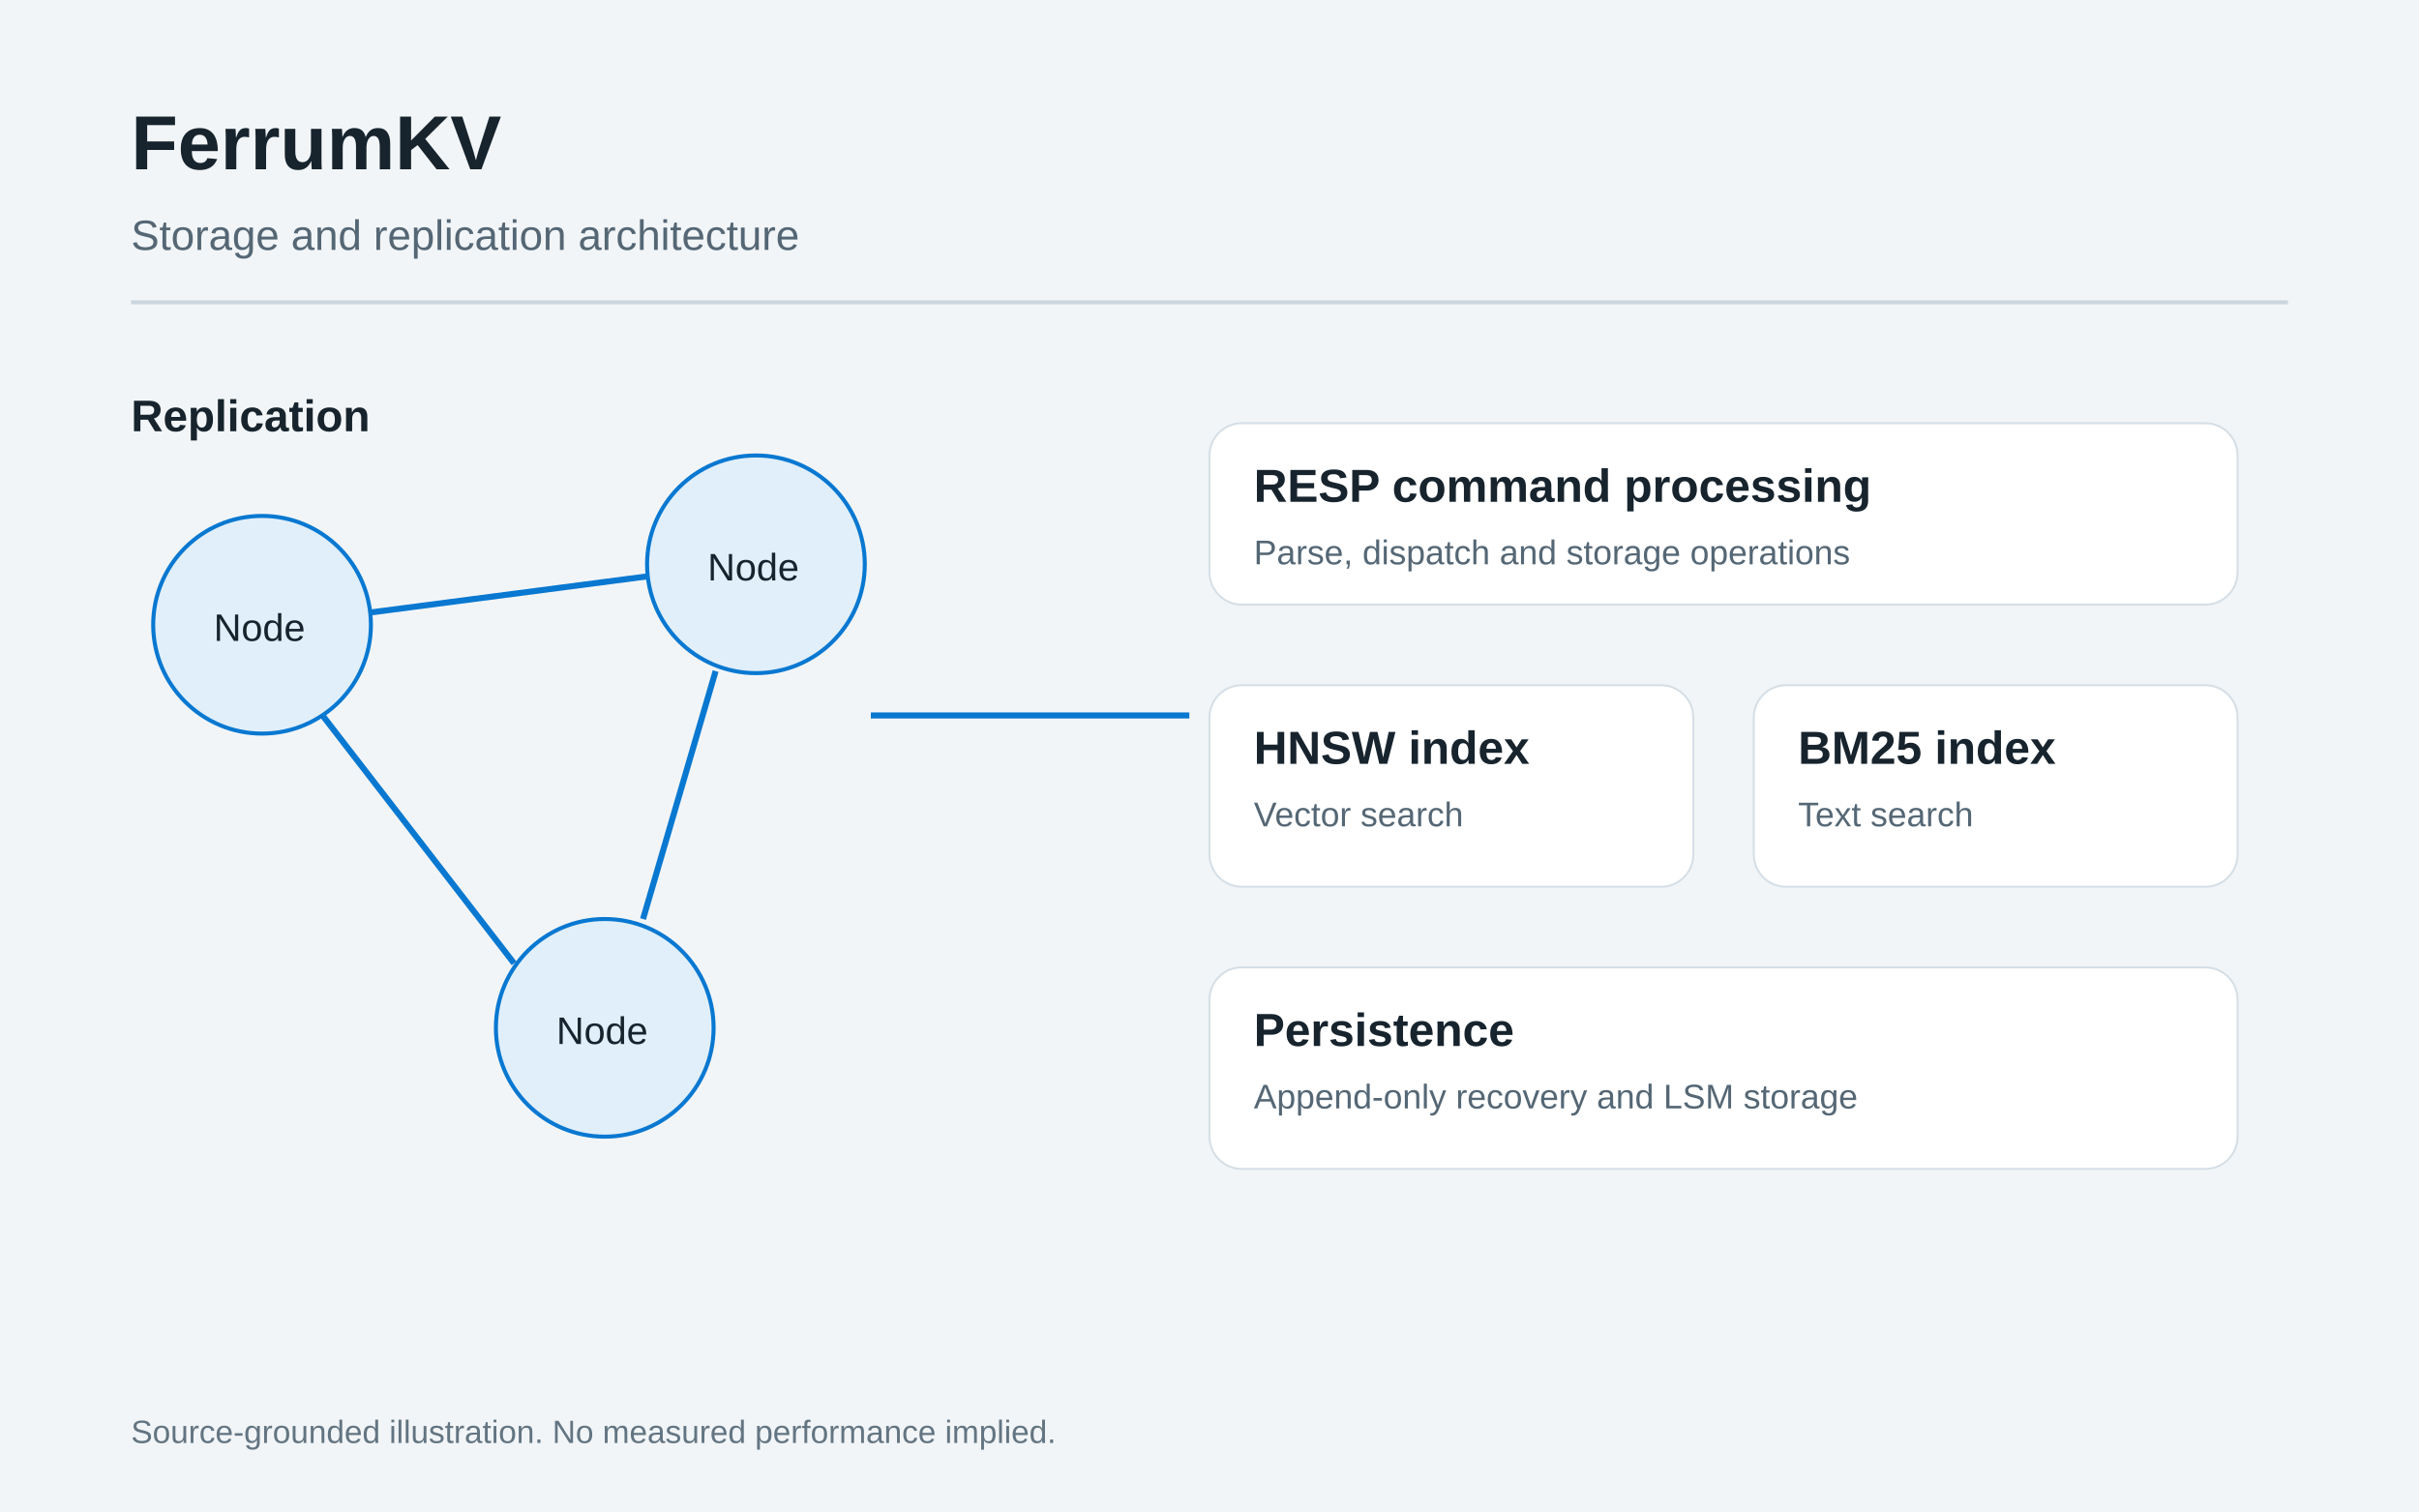
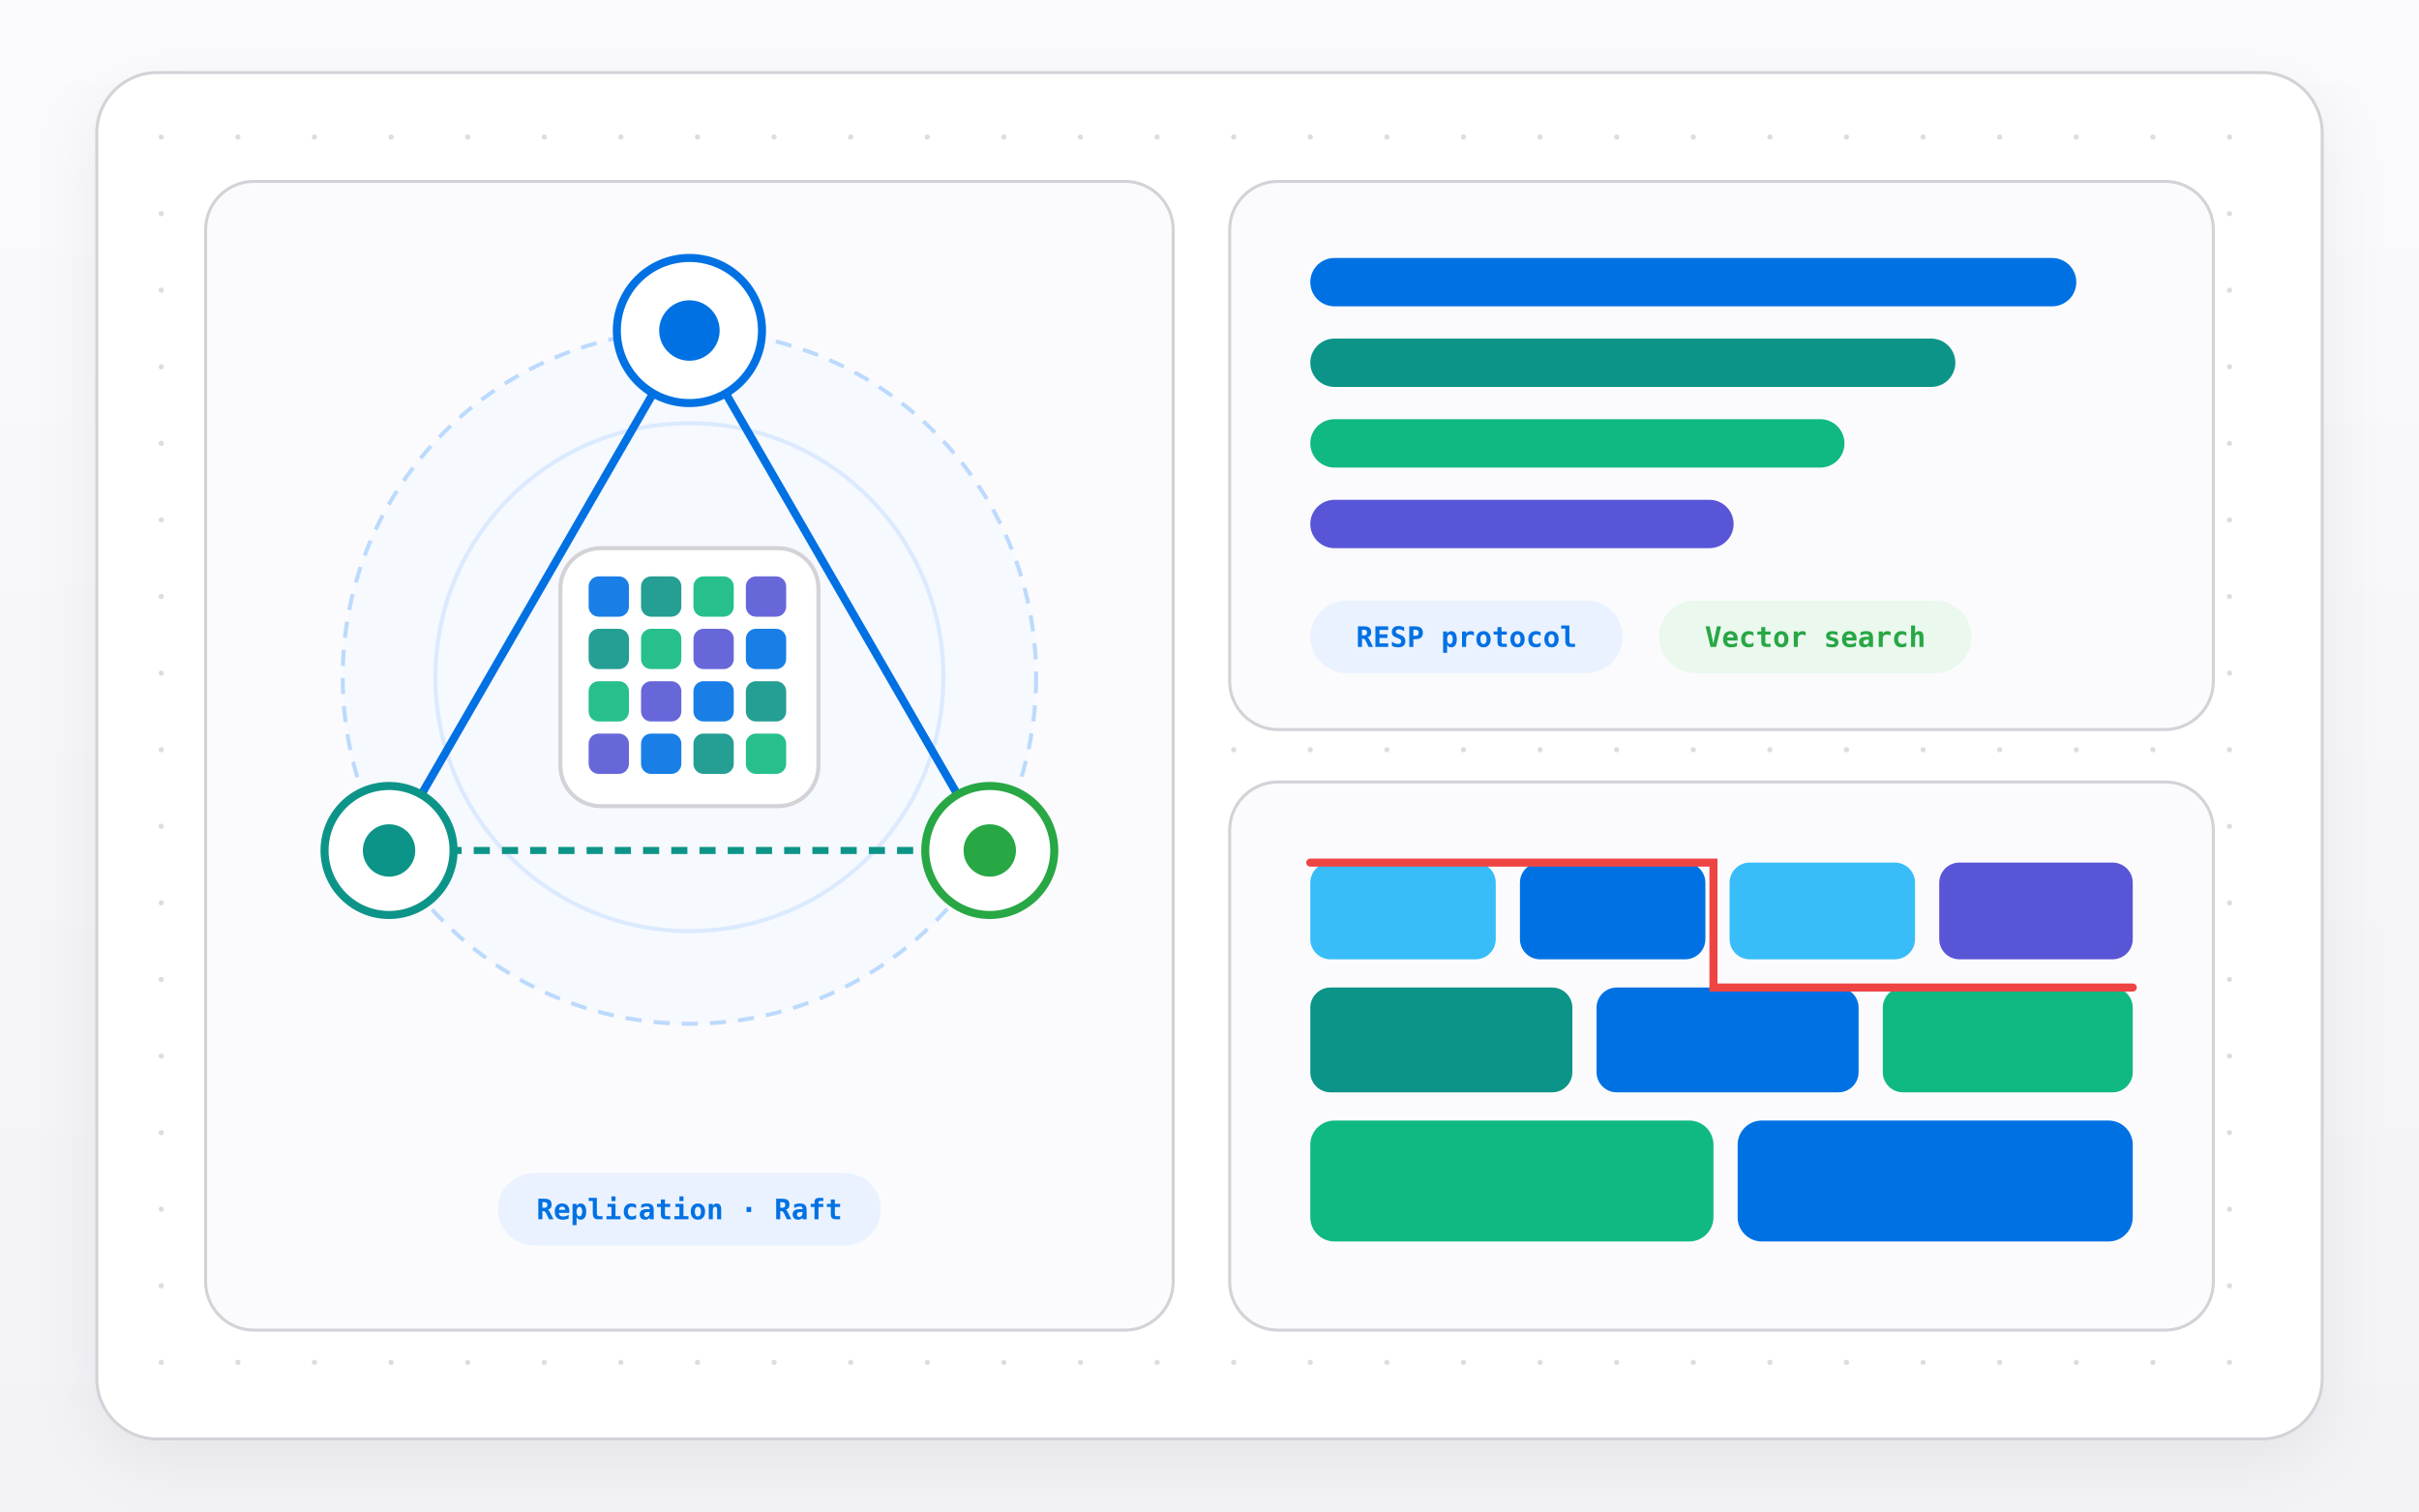
- <svg xmlns="http://www.w3.org/2000/svg" width="1600" height="1000" viewBox="0 0 1200 750" role="img" aria-label="FerrumKV architecture illustration">
-   <rect width="1200" height="750" fill="#f2f5f7" />
-   <g font-family="Arial, Helvetica, sans-serif">
-     <text x="65" y="84" fill="#17242e" font-size="38" font-weight="600">FerrumKV</text>
-     <text x="65" y="124" fill="#556775" font-size="21" font-weight="400">Storage and replication architecture</text>
-     <path d="M65 150 L1135 150" stroke="#cbd6de" stroke-width="2" fill="none" />
-     <text x="65" y="214" fill="#17242e" font-size="22" font-weight="600">Replication</text>
-     <circle cx="130" cy="310" r="54" fill="#e1effa" stroke="#0878d1" stroke-width="2" />
-     <text x="106" y="318" fill="#17242e" font-size="19" font-weight="400">Node</text>
-     <circle cx="375" cy="280" r="54" fill="#e1effa" stroke="#0878d1" stroke-width="2" />
-     <text x="351" y="288" fill="#17242e" font-size="19" font-weight="400">Node</text>
-     <circle cx="300" cy="510" r="54" fill="#e1effa" stroke="#0878d1" stroke-width="2" />
-     <text x="276" y="518" fill="#17242e" font-size="19" font-weight="400">Node</text>
-     <path d="M183 304 L321 286" stroke="#0878d1" stroke-width="3" fill="none" />
-     <path d="M355 333 L319 456" stroke="#0878d1" stroke-width="3" fill="none" />
-     <path d="M255 478 L160 355" stroke="#0878d1" stroke-width="3" fill="none" />
-     <path d="M432 355 L590 355" stroke="#0878d1" stroke-width="3" fill="none" />
-     <rect x="600" y="210" width="510" height="90" rx="16" fill="#fff" stroke="#d6dfe6" />
-     <text x="622" y="249" fill="#17242e" font-size="23" font-weight="600">RESP command processing</text>
-     <text x="622" y="280" fill="#556775" font-size="17" font-weight="400">Parse, dispatch and storage operations</text>
-     <rect x="600" y="340" width="240" height="100" rx="16" fill="#fff" stroke="#d6dfe6" />
-     <text x="622" y="379" fill="#17242e" font-size="23" font-weight="600">HNSW index</text>
-     <text x="622" y="410" fill="#556775" font-size="17" font-weight="400">Vector search</text>
-     <rect x="870" y="340" width="240" height="100" rx="16" fill="#fff" stroke="#d6dfe6" />
-     <text x="892" y="379" fill="#17242e" font-size="23" font-weight="600">BM25 index</text>
-     <text x="892" y="410" fill="#556775" font-size="17" font-weight="400">Text search</text>
-     <rect x="600" y="480" width="510" height="100" rx="16" fill="#fff" stroke="#d6dfe6" />
-     <text x="622" y="519" fill="#17242e" font-size="23" font-weight="600">Persistence</text>
-     <text x="622" y="550" fill="#556775" font-size="17" font-weight="400">Append-only recovery and LSM storage</text>
-     <text x="65" y="716" fill="#637582" font-size="16" font-weight="400">Source-grounded illustration. No measured performance implied.</text>
+ <svg xmlns="http://www.w3.org/2000/svg" viewBox="0 0 1200 750" width="1200" height="750" role="img" aria-label="FerrumKV 3-node Raft consensus ring, 64-shard matrix, throughput benchmark, and LSM-tree tiers">
+   <defs>
+     <linearGradient id="bgGradOuter" x1="0" y1="0" x2="0" y2="1">
+       <stop offset="0%" stop-color="#fbfbfd" />
+       <stop offset="100%" stop-color="#f2f2f7" />
+     </linearGradient>
+     <filter id="softShadowOuter" x="-8%" y="-8%" width="116%" height="120%">
+       <feDropShadow dx="0" dy="10" stdDeviation="16" flood-color="#000000" flood-opacity="0.06" />
+     </filter>
+   </defs>
+   <rect width="1200" height="750" fill="url(#bgGradOuter)" />
+   <rect x="48" y="36" width="1104" height="678" rx="30" fill="#ffffff" stroke="#d2d2d7" stroke-width="1.5" filter="url(#softShadowOuter)" />
+   <circle cx="80" cy="68" r="1.3" fill="#dcdce2" />
+   <circle cx="80" cy="106" r="1.3" fill="#dcdce2" />
+   <circle cx="80" cy="144" r="1.3" fill="#dcdce2" />
+   <circle cx="80" cy="182" r="1.3" fill="#dcdce2" />
+   <circle cx="80" cy="220" r="1.3" fill="#dcdce2" />
+   <circle cx="80" cy="258" r="1.3" fill="#dcdce2" />
+   <circle cx="80" cy="296" r="1.3" fill="#dcdce2" />
+   <circle cx="80" cy="334" r="1.3" fill="#dcdce2" />
+   <circle cx="80" cy="372" r="1.3" fill="#dcdce2" />
+   <circle cx="80" cy="410" r="1.3" fill="#dcdce2" />
+   <circle cx="80" cy="448" r="1.3" fill="#dcdce2" />
+   <circle cx="80" cy="486" r="1.3" fill="#dcdce2" />
+   <circle cx="80" cy="524" r="1.3" fill="#dcdce2" />
+   <circle cx="80" cy="562" r="1.3" fill="#dcdce2" />
+   <circle cx="80" cy="600" r="1.3" fill="#dcdce2" />
+   <circle cx="80" cy="638" r="1.3" fill="#dcdce2" />
+   <circle cx="80" cy="676" r="1.3" fill="#dcdce2" />
+   <circle cx="118" cy="68" r="1.3" fill="#dcdce2" />
+   <circle cx="118" cy="106" r="1.3" fill="#dcdce2" />
+   <circle cx="118" cy="144" r="1.3" fill="#dcdce2" />
+   <circle cx="118" cy="182" r="1.3" fill="#dcdce2" />
+   <circle cx="118" cy="220" r="1.3" fill="#dcdce2" />
+   <circle cx="118" cy="258" r="1.3" fill="#dcdce2" />
+   <circle cx="118" cy="296" r="1.3" fill="#dcdce2" />
+   <circle cx="118" cy="334" r="1.3" fill="#dcdce2" />
+   <circle cx="118" cy="372" r="1.3" fill="#dcdce2" />
+   <circle cx="118" cy="410" r="1.3" fill="#dcdce2" />
+   <circle cx="118" cy="448" r="1.3" fill="#dcdce2" />
+   <circle cx="118" cy="486" r="1.3" fill="#dcdce2" />
+   <circle cx="118" cy="524" r="1.3" fill="#dcdce2" />
+   <circle cx="118" cy="562" r="1.3" fill="#dcdce2" />
+   <circle cx="118" cy="600" r="1.3" fill="#dcdce2" />
+   <circle cx="118" cy="638" r="1.3" fill="#dcdce2" />
+   <circle cx="118" cy="676" r="1.3" fill="#dcdce2" />
+   <circle cx="156" cy="68" r="1.3" fill="#dcdce2" />
+   <circle cx="156" cy="106" r="1.3" fill="#dcdce2" />
+   <circle cx="156" cy="144" r="1.3" fill="#dcdce2" />
+   <circle cx="156" cy="182" r="1.3" fill="#dcdce2" />
+   <circle cx="156" cy="220" r="1.3" fill="#dcdce2" />
+   <circle cx="156" cy="258" r="1.3" fill="#dcdce2" />
+   <circle cx="156" cy="296" r="1.3" fill="#dcdce2" />
+   <circle cx="156" cy="334" r="1.3" fill="#dcdce2" />
+   <circle cx="156" cy="372" r="1.3" fill="#dcdce2" />
+   <circle cx="156" cy="410" r="1.3" fill="#dcdce2" />
+   <circle cx="156" cy="448" r="1.3" fill="#dcdce2" />
+   <circle cx="156" cy="486" r="1.3" fill="#dcdce2" />
+   <circle cx="156" cy="524" r="1.3" fill="#dcdce2" />
+   <circle cx="156" cy="562" r="1.3" fill="#dcdce2" />
+   <circle cx="156" cy="600" r="1.3" fill="#dcdce2" />
+   <circle cx="156" cy="638" r="1.3" fill="#dcdce2" />
+   <circle cx="156" cy="676" r="1.3" fill="#dcdce2" />
+   <circle cx="194" cy="68" r="1.3" fill="#dcdce2" />
+   <circle cx="194" cy="106" r="1.3" fill="#dcdce2" />
+   <circle cx="194" cy="144" r="1.3" fill="#dcdce2" />
+   <circle cx="194" cy="182" r="1.3" fill="#dcdce2" />
+   <circle cx="194" cy="220" r="1.3" fill="#dcdce2" />
+   <circle cx="194" cy="258" r="1.3" fill="#dcdce2" />
+   <circle cx="194" cy="296" r="1.3" fill="#dcdce2" />
+   <circle cx="194" cy="334" r="1.3" fill="#dcdce2" />
+   <circle cx="194" cy="372" r="1.3" fill="#dcdce2" />
+   <circle cx="194" cy="410" r="1.3" fill="#dcdce2" />
+   <circle cx="194" cy="448" r="1.3" fill="#dcdce2" />
+   <circle cx="194" cy="486" r="1.3" fill="#dcdce2" />
+   <circle cx="194" cy="524" r="1.3" fill="#dcdce2" />
+   <circle cx="194" cy="562" r="1.3" fill="#dcdce2" />
+   <circle cx="194" cy="600" r="1.3" fill="#dcdce2" />
+   <circle cx="194" cy="638" r="1.3" fill="#dcdce2" />
+   <circle cx="194" cy="676" r="1.3" fill="#dcdce2" />
+   <circle cx="232" cy="68" r="1.3" fill="#dcdce2" />
+   <circle cx="232" cy="106" r="1.3" fill="#dcdce2" />
+   <circle cx="232" cy="144" r="1.3" fill="#dcdce2" />
+   <circle cx="232" cy="182" r="1.3" fill="#dcdce2" />
+   <circle cx="232" cy="220" r="1.3" fill="#dcdce2" />
+   <circle cx="232" cy="258" r="1.3" fill="#dcdce2" />
+   <circle cx="232" cy="296" r="1.3" fill="#dcdce2" />
+   <circle cx="232" cy="334" r="1.3" fill="#dcdce2" />
+   <circle cx="232" cy="372" r="1.3" fill="#dcdce2" />
+   <circle cx="232" cy="410" r="1.3" fill="#dcdce2" />
+   <circle cx="232" cy="448" r="1.3" fill="#dcdce2" />
+   <circle cx="232" cy="486" r="1.3" fill="#dcdce2" />
+   <circle cx="232" cy="524" r="1.3" fill="#dcdce2" />
+   <circle cx="232" cy="562" r="1.3" fill="#dcdce2" />
+   <circle cx="232" cy="600" r="1.3" fill="#dcdce2" />
+   <circle cx="232" cy="638" r="1.3" fill="#dcdce2" />
+   <circle cx="232" cy="676" r="1.3" fill="#dcdce2" />
+   <circle cx="270" cy="68" r="1.3" fill="#dcdce2" />
+   <circle cx="270" cy="106" r="1.3" fill="#dcdce2" />
+   <circle cx="270" cy="144" r="1.3" fill="#dcdce2" />
+   <circle cx="270" cy="182" r="1.3" fill="#dcdce2" />
+   <circle cx="270" cy="220" r="1.3" fill="#dcdce2" />
+   <circle cx="270" cy="258" r="1.3" fill="#dcdce2" />
+   <circle cx="270" cy="296" r="1.3" fill="#dcdce2" />
+   <circle cx="270" cy="334" r="1.3" fill="#dcdce2" />
+   <circle cx="270" cy="372" r="1.3" fill="#dcdce2" />
+   <circle cx="270" cy="410" r="1.3" fill="#dcdce2" />
+   <circle cx="270" cy="448" r="1.3" fill="#dcdce2" />
+   <circle cx="270" cy="486" r="1.3" fill="#dcdce2" />
+   <circle cx="270" cy="524" r="1.3" fill="#dcdce2" />
+   <circle cx="270" cy="562" r="1.3" fill="#dcdce2" />
+   <circle cx="270" cy="600" r="1.3" fill="#dcdce2" />
+   <circle cx="270" cy="638" r="1.3" fill="#dcdce2" />
+   <circle cx="270" cy="676" r="1.3" fill="#dcdce2" />
+   <circle cx="308" cy="68" r="1.3" fill="#dcdce2" />
+   <circle cx="308" cy="106" r="1.3" fill="#dcdce2" />
+   <circle cx="308" cy="144" r="1.3" fill="#dcdce2" />
+   <circle cx="308" cy="182" r="1.3" fill="#dcdce2" />
+   <circle cx="308" cy="220" r="1.3" fill="#dcdce2" />
+   <circle cx="308" cy="258" r="1.3" fill="#dcdce2" />
+   <circle cx="308" cy="296" r="1.3" fill="#dcdce2" />
+   <circle cx="308" cy="334" r="1.3" fill="#dcdce2" />
+   <circle cx="308" cy="372" r="1.3" fill="#dcdce2" />
+   <circle cx="308" cy="410" r="1.3" fill="#dcdce2" />
+   <circle cx="308" cy="448" r="1.3" fill="#dcdce2" />
+   <circle cx="308" cy="486" r="1.3" fill="#dcdce2" />
+   <circle cx="308" cy="524" r="1.3" fill="#dcdce2" />
+   <circle cx="308" cy="562" r="1.3" fill="#dcdce2" />
+   <circle cx="308" cy="600" r="1.3" fill="#dcdce2" />
+   <circle cx="308" cy="638" r="1.3" fill="#dcdce2" />
+   <circle cx="308" cy="676" r="1.3" fill="#dcdce2" />
+   <circle cx="346" cy="68" r="1.3" fill="#dcdce2" />
+   <circle cx="346" cy="106" r="1.3" fill="#dcdce2" />
+   <circle cx="346" cy="144" r="1.3" fill="#dcdce2" />
+   <circle cx="346" cy="182" r="1.3" fill="#dcdce2" />
+   <circle cx="346" cy="220" r="1.3" fill="#dcdce2" />
+   <circle cx="346" cy="258" r="1.3" fill="#dcdce2" />
+   <circle cx="346" cy="296" r="1.3" fill="#dcdce2" />
+   <circle cx="346" cy="334" r="1.3" fill="#dcdce2" />
+   <circle cx="346" cy="372" r="1.3" fill="#dcdce2" />
+   <circle cx="346" cy="410" r="1.3" fill="#dcdce2" />
+   <circle cx="346" cy="448" r="1.3" fill="#dcdce2" />
+   <circle cx="346" cy="486" r="1.3" fill="#dcdce2" />
+   <circle cx="346" cy="524" r="1.3" fill="#dcdce2" />
+   <circle cx="346" cy="562" r="1.3" fill="#dcdce2" />
+   <circle cx="346" cy="600" r="1.3" fill="#dcdce2" />
+   <circle cx="346" cy="638" r="1.3" fill="#dcdce2" />
+   <circle cx="346" cy="676" r="1.3" fill="#dcdce2" />
+   <circle cx="384" cy="68" r="1.3" fill="#dcdce2" />
+   <circle cx="384" cy="106" r="1.3" fill="#dcdce2" />
+   <circle cx="384" cy="144" r="1.3" fill="#dcdce2" />
+   <circle cx="384" cy="182" r="1.3" fill="#dcdce2" />
+   <circle cx="384" cy="220" r="1.3" fill="#dcdce2" />
+   <circle cx="384" cy="258" r="1.3" fill="#dcdce2" />
+   <circle cx="384" cy="296" r="1.3" fill="#dcdce2" />
+   <circle cx="384" cy="334" r="1.3" fill="#dcdce2" />
+   <circle cx="384" cy="372" r="1.3" fill="#dcdce2" />
+   <circle cx="384" cy="410" r="1.3" fill="#dcdce2" />
+   <circle cx="384" cy="448" r="1.3" fill="#dcdce2" />
+   <circle cx="384" cy="486" r="1.3" fill="#dcdce2" />
+   <circle cx="384" cy="524" r="1.3" fill="#dcdce2" />
+   <circle cx="384" cy="562" r="1.3" fill="#dcdce2" />
+   <circle cx="384" cy="600" r="1.3" fill="#dcdce2" />
+   <circle cx="384" cy="638" r="1.3" fill="#dcdce2" />
+   <circle cx="384" cy="676" r="1.3" fill="#dcdce2" />
+   <circle cx="422" cy="68" r="1.3" fill="#dcdce2" />
+   <circle cx="422" cy="106" r="1.3" fill="#dcdce2" />
+   <circle cx="422" cy="144" r="1.3" fill="#dcdce2" />
+   <circle cx="422" cy="182" r="1.3" fill="#dcdce2" />
+   <circle cx="422" cy="220" r="1.3" fill="#dcdce2" />
+   <circle cx="422" cy="258" r="1.3" fill="#dcdce2" />
+   <circle cx="422" cy="296" r="1.3" fill="#dcdce2" />
+   <circle cx="422" cy="334" r="1.3" fill="#dcdce2" />
+   <circle cx="422" cy="372" r="1.3" fill="#dcdce2" />
+   <circle cx="422" cy="410" r="1.3" fill="#dcdce2" />
+   <circle cx="422" cy="448" r="1.3" fill="#dcdce2" />
+   <circle cx="422" cy="486" r="1.3" fill="#dcdce2" />
+   <circle cx="422" cy="524" r="1.3" fill="#dcdce2" />
+   <circle cx="422" cy="562" r="1.3" fill="#dcdce2" />
+   <circle cx="422" cy="600" r="1.3" fill="#dcdce2" />
+   <circle cx="422" cy="638" r="1.3" fill="#dcdce2" />
+   <circle cx="422" cy="676" r="1.3" fill="#dcdce2" />
+   <circle cx="460" cy="68" r="1.3" fill="#dcdce2" />
+   <circle cx="460" cy="106" r="1.3" fill="#dcdce2" />
+   <circle cx="460" cy="144" r="1.3" fill="#dcdce2" />
+   <circle cx="460" cy="182" r="1.3" fill="#dcdce2" />
+   <circle cx="460" cy="220" r="1.3" fill="#dcdce2" />
+   <circle cx="460" cy="258" r="1.3" fill="#dcdce2" />
+   <circle cx="460" cy="296" r="1.3" fill="#dcdce2" />
+   <circle cx="460" cy="334" r="1.3" fill="#dcdce2" />
+   <circle cx="460" cy="372" r="1.3" fill="#dcdce2" />
+   <circle cx="460" cy="410" r="1.3" fill="#dcdce2" />
+   <circle cx="460" cy="448" r="1.3" fill="#dcdce2" />
+   <circle cx="460" cy="486" r="1.3" fill="#dcdce2" />
+   <circle cx="460" cy="524" r="1.3" fill="#dcdce2" />
+   <circle cx="460" cy="562" r="1.3" fill="#dcdce2" />
+   <circle cx="460" cy="600" r="1.3" fill="#dcdce2" />
+   <circle cx="460" cy="638" r="1.3" fill="#dcdce2" />
+   <circle cx="460" cy="676" r="1.3" fill="#dcdce2" />
+   <circle cx="498" cy="68" r="1.3" fill="#dcdce2" />
+   <circle cx="498" cy="106" r="1.3" fill="#dcdce2" />
+   <circle cx="498" cy="144" r="1.3" fill="#dcdce2" />
+   <circle cx="498" cy="182" r="1.3" fill="#dcdce2" />
+   <circle cx="498" cy="220" r="1.3" fill="#dcdce2" />
+   <circle cx="498" cy="258" r="1.3" fill="#dcdce2" />
+   <circle cx="498" cy="296" r="1.3" fill="#dcdce2" />
+   <circle cx="498" cy="334" r="1.3" fill="#dcdce2" />
+   <circle cx="498" cy="372" r="1.3" fill="#dcdce2" />
+   <circle cx="498" cy="410" r="1.3" fill="#dcdce2" />
+   <circle cx="498" cy="448" r="1.3" fill="#dcdce2" />
+   <circle cx="498" cy="486" r="1.3" fill="#dcdce2" />
+   <circle cx="498" cy="524" r="1.3" fill="#dcdce2" />
+   <circle cx="498" cy="562" r="1.3" fill="#dcdce2" />
+   <circle cx="498" cy="600" r="1.3" fill="#dcdce2" />
+   <circle cx="498" cy="638" r="1.3" fill="#dcdce2" />
+   <circle cx="498" cy="676" r="1.3" fill="#dcdce2" />
+   <circle cx="536" cy="68" r="1.3" fill="#dcdce2" />
+   <circle cx="536" cy="106" r="1.3" fill="#dcdce2" />
+   <circle cx="536" cy="144" r="1.3" fill="#dcdce2" />
+   <circle cx="536" cy="182" r="1.3" fill="#dcdce2" />
+   <circle cx="536" cy="220" r="1.3" fill="#dcdce2" />
+   <circle cx="536" cy="258" r="1.3" fill="#dcdce2" />
+   <circle cx="536" cy="296" r="1.3" fill="#dcdce2" />
+   <circle cx="536" cy="334" r="1.3" fill="#dcdce2" />
+   <circle cx="536" cy="372" r="1.3" fill="#dcdce2" />
+   <circle cx="536" cy="410" r="1.3" fill="#dcdce2" />
+   <circle cx="536" cy="448" r="1.3" fill="#dcdce2" />
+   <circle cx="536" cy="486" r="1.3" fill="#dcdce2" />
+   <circle cx="536" cy="524" r="1.3" fill="#dcdce2" />
+   <circle cx="536" cy="562" r="1.3" fill="#dcdce2" />
+   <circle cx="536" cy="600" r="1.3" fill="#dcdce2" />
+   <circle cx="536" cy="638" r="1.3" fill="#dcdce2" />
+   <circle cx="536" cy="676" r="1.3" fill="#dcdce2" />
+   <circle cx="574" cy="68" r="1.3" fill="#dcdce2" />
+   <circle cx="574" cy="106" r="1.3" fill="#dcdce2" />
+   <circle cx="574" cy="144" r="1.3" fill="#dcdce2" />
+   <circle cx="574" cy="182" r="1.3" fill="#dcdce2" />
+   <circle cx="574" cy="220" r="1.3" fill="#dcdce2" />
+   <circle cx="574" cy="258" r="1.3" fill="#dcdce2" />
+   <circle cx="574" cy="296" r="1.3" fill="#dcdce2" />
+   <circle cx="574" cy="334" r="1.3" fill="#dcdce2" />
+   <circle cx="574" cy="372" r="1.3" fill="#dcdce2" />
+   <circle cx="574" cy="410" r="1.3" fill="#dcdce2" />
+   <circle cx="574" cy="448" r="1.3" fill="#dcdce2" />
+   <circle cx="574" cy="486" r="1.3" fill="#dcdce2" />
+   <circle cx="574" cy="524" r="1.3" fill="#dcdce2" />
+   <circle cx="574" cy="562" r="1.3" fill="#dcdce2" />
+   <circle cx="574" cy="600" r="1.3" fill="#dcdce2" />
+   <circle cx="574" cy="638" r="1.3" fill="#dcdce2" />
+   <circle cx="574" cy="676" r="1.3" fill="#dcdce2" />
+   <circle cx="612" cy="68" r="1.3" fill="#dcdce2" />
+   <circle cx="612" cy="106" r="1.3" fill="#dcdce2" />
+   <circle cx="612" cy="144" r="1.3" fill="#dcdce2" />
+   <circle cx="612" cy="182" r="1.3" fill="#dcdce2" />
+   <circle cx="612" cy="220" r="1.3" fill="#dcdce2" />
+   <circle cx="612" cy="258" r="1.3" fill="#dcdce2" />
+   <circle cx="612" cy="296" r="1.3" fill="#dcdce2" />
+   <circle cx="612" cy="334" r="1.3" fill="#dcdce2" />
+   <circle cx="612" cy="372" r="1.3" fill="#dcdce2" />
+   <circle cx="612" cy="410" r="1.3" fill="#dcdce2" />
+   <circle cx="612" cy="448" r="1.3" fill="#dcdce2" />
+   <circle cx="612" cy="486" r="1.3" fill="#dcdce2" />
+   <circle cx="612" cy="524" r="1.3" fill="#dcdce2" />
+   <circle cx="612" cy="562" r="1.3" fill="#dcdce2" />
+   <circle cx="612" cy="600" r="1.3" fill="#dcdce2" />
+   <circle cx="612" cy="638" r="1.3" fill="#dcdce2" />
+   <circle cx="612" cy="676" r="1.3" fill="#dcdce2" />
+   <circle cx="650" cy="68" r="1.3" fill="#dcdce2" />
+   <circle cx="650" cy="106" r="1.3" fill="#dcdce2" />
+   <circle cx="650" cy="144" r="1.3" fill="#dcdce2" />
+   <circle cx="650" cy="182" r="1.3" fill="#dcdce2" />
+   <circle cx="650" cy="220" r="1.3" fill="#dcdce2" />
+   <circle cx="650" cy="258" r="1.3" fill="#dcdce2" />
+   <circle cx="650" cy="296" r="1.3" fill="#dcdce2" />
+   <circle cx="650" cy="334" r="1.3" fill="#dcdce2" />
+   <circle cx="650" cy="372" r="1.3" fill="#dcdce2" />
+   <circle cx="650" cy="410" r="1.3" fill="#dcdce2" />
+   <circle cx="650" cy="448" r="1.3" fill="#dcdce2" />
+   <circle cx="650" cy="486" r="1.3" fill="#dcdce2" />
+   <circle cx="650" cy="524" r="1.3" fill="#dcdce2" />
+   <circle cx="650" cy="562" r="1.3" fill="#dcdce2" />
+   <circle cx="650" cy="600" r="1.3" fill="#dcdce2" />
+   <circle cx="650" cy="638" r="1.3" fill="#dcdce2" />
+   <circle cx="650" cy="676" r="1.3" fill="#dcdce2" />
+   <circle cx="688" cy="68" r="1.3" fill="#dcdce2" />
+   <circle cx="688" cy="106" r="1.3" fill="#dcdce2" />
+   <circle cx="688" cy="144" r="1.3" fill="#dcdce2" />
+   <circle cx="688" cy="182" r="1.3" fill="#dcdce2" />
+   <circle cx="688" cy="220" r="1.3" fill="#dcdce2" />
+   <circle cx="688" cy="258" r="1.3" fill="#dcdce2" />
+   <circle cx="688" cy="296" r="1.3" fill="#dcdce2" />
+   <circle cx="688" cy="334" r="1.3" fill="#dcdce2" />
+   <circle cx="688" cy="372" r="1.3" fill="#dcdce2" />
+   <circle cx="688" cy="410" r="1.3" fill="#dcdce2" />
+   <circle cx="688" cy="448" r="1.3" fill="#dcdce2" />
+   <circle cx="688" cy="486" r="1.3" fill="#dcdce2" />
+   <circle cx="688" cy="524" r="1.3" fill="#dcdce2" />
+   <circle cx="688" cy="562" r="1.3" fill="#dcdce2" />
+   <circle cx="688" cy="600" r="1.3" fill="#dcdce2" />
+   <circle cx="688" cy="638" r="1.3" fill="#dcdce2" />
+   <circle cx="688" cy="676" r="1.3" fill="#dcdce2" />
+   <circle cx="726" cy="68" r="1.3" fill="#dcdce2" />
+   <circle cx="726" cy="106" r="1.3" fill="#dcdce2" />
+   <circle cx="726" cy="144" r="1.3" fill="#dcdce2" />
+   <circle cx="726" cy="182" r="1.3" fill="#dcdce2" />
+   <circle cx="726" cy="220" r="1.3" fill="#dcdce2" />
+   <circle cx="726" cy="258" r="1.3" fill="#dcdce2" />
+   <circle cx="726" cy="296" r="1.3" fill="#dcdce2" />
+   <circle cx="726" cy="334" r="1.3" fill="#dcdce2" />
+   <circle cx="726" cy="372" r="1.3" fill="#dcdce2" />
+   <circle cx="726" cy="410" r="1.3" fill="#dcdce2" />
+   <circle cx="726" cy="448" r="1.3" fill="#dcdce2" />
+   <circle cx="726" cy="486" r="1.3" fill="#dcdce2" />
+   <circle cx="726" cy="524" r="1.3" fill="#dcdce2" />
+   <circle cx="726" cy="562" r="1.3" fill="#dcdce2" />
+   <circle cx="726" cy="600" r="1.3" fill="#dcdce2" />
+   <circle cx="726" cy="638" r="1.3" fill="#dcdce2" />
+   <circle cx="726" cy="676" r="1.3" fill="#dcdce2" />
+   <circle cx="764" cy="68" r="1.3" fill="#dcdce2" />
+   <circle cx="764" cy="106" r="1.3" fill="#dcdce2" />
+   <circle cx="764" cy="144" r="1.3" fill="#dcdce2" />
+   <circle cx="764" cy="182" r="1.3" fill="#dcdce2" />
+   <circle cx="764" cy="220" r="1.3" fill="#dcdce2" />
+   <circle cx="764" cy="258" r="1.3" fill="#dcdce2" />
+   <circle cx="764" cy="296" r="1.3" fill="#dcdce2" />
+   <circle cx="764" cy="334" r="1.3" fill="#dcdce2" />
+   <circle cx="764" cy="372" r="1.3" fill="#dcdce2" />
+   <circle cx="764" cy="410" r="1.3" fill="#dcdce2" />
+   <circle cx="764" cy="448" r="1.3" fill="#dcdce2" />
+   <circle cx="764" cy="486" r="1.3" fill="#dcdce2" />
+   <circle cx="764" cy="524" r="1.3" fill="#dcdce2" />
+   <circle cx="764" cy="562" r="1.3" fill="#dcdce2" />
+   <circle cx="764" cy="600" r="1.3" fill="#dcdce2" />
+   <circle cx="764" cy="638" r="1.3" fill="#dcdce2" />
+   <circle cx="764" cy="676" r="1.3" fill="#dcdce2" />
+   <circle cx="802" cy="68" r="1.3" fill="#dcdce2" />
+   <circle cx="802" cy="106" r="1.3" fill="#dcdce2" />
+   <circle cx="802" cy="144" r="1.3" fill="#dcdce2" />
+   <circle cx="802" cy="182" r="1.3" fill="#dcdce2" />
+   <circle cx="802" cy="220" r="1.3" fill="#dcdce2" />
+   <circle cx="802" cy="258" r="1.3" fill="#dcdce2" />
+   <circle cx="802" cy="296" r="1.3" fill="#dcdce2" />
+   <circle cx="802" cy="334" r="1.3" fill="#dcdce2" />
+   <circle cx="802" cy="372" r="1.3" fill="#dcdce2" />
+   <circle cx="802" cy="410" r="1.3" fill="#dcdce2" />
+   <circle cx="802" cy="448" r="1.3" fill="#dcdce2" />
+   <circle cx="802" cy="486" r="1.3" fill="#dcdce2" />
+   <circle cx="802" cy="524" r="1.3" fill="#dcdce2" />
+   <circle cx="802" cy="562" r="1.3" fill="#dcdce2" />
+   <circle cx="802" cy="600" r="1.3" fill="#dcdce2" />
+   <circle cx="802" cy="638" r="1.3" fill="#dcdce2" />
+   <circle cx="802" cy="676" r="1.3" fill="#dcdce2" />
+   <circle cx="840" cy="68" r="1.3" fill="#dcdce2" />
+   <circle cx="840" cy="106" r="1.3" fill="#dcdce2" />
+   <circle cx="840" cy="144" r="1.3" fill="#dcdce2" />
+   <circle cx="840" cy="182" r="1.3" fill="#dcdce2" />
+   <circle cx="840" cy="220" r="1.3" fill="#dcdce2" />
+   <circle cx="840" cy="258" r="1.3" fill="#dcdce2" />
+   <circle cx="840" cy="296" r="1.3" fill="#dcdce2" />
+   <circle cx="840" cy="334" r="1.3" fill="#dcdce2" />
+   <circle cx="840" cy="372" r="1.3" fill="#dcdce2" />
+   <circle cx="840" cy="410" r="1.3" fill="#dcdce2" />
+   <circle cx="840" cy="448" r="1.3" fill="#dcdce2" />
+   <circle cx="840" cy="486" r="1.3" fill="#dcdce2" />
+   <circle cx="840" cy="524" r="1.3" fill="#dcdce2" />
+   <circle cx="840" cy="562" r="1.3" fill="#dcdce2" />
+   <circle cx="840" cy="600" r="1.3" fill="#dcdce2" />
+   <circle cx="840" cy="638" r="1.3" fill="#dcdce2" />
+   <circle cx="840" cy="676" r="1.3" fill="#dcdce2" />
+   <circle cx="878" cy="68" r="1.3" fill="#dcdce2" />
+   <circle cx="878" cy="106" r="1.3" fill="#dcdce2" />
+   <circle cx="878" cy="144" r="1.3" fill="#dcdce2" />
+   <circle cx="878" cy="182" r="1.3" fill="#dcdce2" />
+   <circle cx="878" cy="220" r="1.3" fill="#dcdce2" />
+   <circle cx="878" cy="258" r="1.3" fill="#dcdce2" />
+   <circle cx="878" cy="296" r="1.3" fill="#dcdce2" />
+   <circle cx="878" cy="334" r="1.3" fill="#dcdce2" />
+   <circle cx="878" cy="372" r="1.3" fill="#dcdce2" />
+   <circle cx="878" cy="410" r="1.3" fill="#dcdce2" />
+   <circle cx="878" cy="448" r="1.3" fill="#dcdce2" />
+   <circle cx="878" cy="486" r="1.3" fill="#dcdce2" />
+   <circle cx="878" cy="524" r="1.3" fill="#dcdce2" />
+   <circle cx="878" cy="562" r="1.3" fill="#dcdce2" />
+   <circle cx="878" cy="600" r="1.3" fill="#dcdce2" />
+   <circle cx="878" cy="638" r="1.3" fill="#dcdce2" />
+   <circle cx="878" cy="676" r="1.3" fill="#dcdce2" />
+   <circle cx="916" cy="68" r="1.3" fill="#dcdce2" />
+   <circle cx="916" cy="106" r="1.3" fill="#dcdce2" />
+   <circle cx="916" cy="144" r="1.3" fill="#dcdce2" />
+   <circle cx="916" cy="182" r="1.3" fill="#dcdce2" />
+   <circle cx="916" cy="220" r="1.3" fill="#dcdce2" />
+   <circle cx="916" cy="258" r="1.3" fill="#dcdce2" />
+   <circle cx="916" cy="296" r="1.3" fill="#dcdce2" />
+   <circle cx="916" cy="334" r="1.3" fill="#dcdce2" />
+   <circle cx="916" cy="372" r="1.3" fill="#dcdce2" />
+   <circle cx="916" cy="410" r="1.3" fill="#dcdce2" />
+   <circle cx="916" cy="448" r="1.3" fill="#dcdce2" />
+   <circle cx="916" cy="486" r="1.3" fill="#dcdce2" />
+   <circle cx="916" cy="524" r="1.3" fill="#dcdce2" />
+   <circle cx="916" cy="562" r="1.3" fill="#dcdce2" />
+   <circle cx="916" cy="600" r="1.3" fill="#dcdce2" />
+   <circle cx="916" cy="638" r="1.3" fill="#dcdce2" />
+   <circle cx="916" cy="676" r="1.3" fill="#dcdce2" />
+   <circle cx="954" cy="68" r="1.3" fill="#dcdce2" />
+   <circle cx="954" cy="106" r="1.3" fill="#dcdce2" />
+   <circle cx="954" cy="144" r="1.3" fill="#dcdce2" />
+   <circle cx="954" cy="182" r="1.3" fill="#dcdce2" />
+   <circle cx="954" cy="220" r="1.3" fill="#dcdce2" />
+   <circle cx="954" cy="258" r="1.3" fill="#dcdce2" />
+   <circle cx="954" cy="296" r="1.3" fill="#dcdce2" />
+   <circle cx="954" cy="334" r="1.3" fill="#dcdce2" />
+   <circle cx="954" cy="372" r="1.3" fill="#dcdce2" />
+   <circle cx="954" cy="410" r="1.3" fill="#dcdce2" />
+   <circle cx="954" cy="448" r="1.3" fill="#dcdce2" />
+   <circle cx="954" cy="486" r="1.3" fill="#dcdce2" />
+   <circle cx="954" cy="524" r="1.3" fill="#dcdce2" />
+   <circle cx="954" cy="562" r="1.3" fill="#dcdce2" />
+   <circle cx="954" cy="600" r="1.3" fill="#dcdce2" />
+   <circle cx="954" cy="638" r="1.3" fill="#dcdce2" />
+   <circle cx="954" cy="676" r="1.3" fill="#dcdce2" />
+   <circle cx="992" cy="68" r="1.3" fill="#dcdce2" />
+   <circle cx="992" cy="106" r="1.3" fill="#dcdce2" />
+   <circle cx="992" cy="144" r="1.3" fill="#dcdce2" />
+   <circle cx="992" cy="182" r="1.3" fill="#dcdce2" />
+   <circle cx="992" cy="220" r="1.3" fill="#dcdce2" />
+   <circle cx="992" cy="258" r="1.3" fill="#dcdce2" />
+   <circle cx="992" cy="296" r="1.3" fill="#dcdce2" />
+   <circle cx="992" cy="334" r="1.3" fill="#dcdce2" />
+   <circle cx="992" cy="372" r="1.3" fill="#dcdce2" />
+   <circle cx="992" cy="410" r="1.3" fill="#dcdce2" />
+   <circle cx="992" cy="448" r="1.3" fill="#dcdce2" />
+   <circle cx="992" cy="486" r="1.3" fill="#dcdce2" />
+   <circle cx="992" cy="524" r="1.3" fill="#dcdce2" />
+   <circle cx="992" cy="562" r="1.3" fill="#dcdce2" />
+   <circle cx="992" cy="600" r="1.3" fill="#dcdce2" />
+   <circle cx="992" cy="638" r="1.3" fill="#dcdce2" />
+   <circle cx="992" cy="676" r="1.3" fill="#dcdce2" />
+   <circle cx="1030" cy="68" r="1.3" fill="#dcdce2" />
+   <circle cx="1030" cy="106" r="1.3" fill="#dcdce2" />
+   <circle cx="1030" cy="144" r="1.3" fill="#dcdce2" />
+   <circle cx="1030" cy="182" r="1.3" fill="#dcdce2" />
+   <circle cx="1030" cy="220" r="1.3" fill="#dcdce2" />
+   <circle cx="1030" cy="258" r="1.3" fill="#dcdce2" />
+   <circle cx="1030" cy="296" r="1.3" fill="#dcdce2" />
+   <circle cx="1030" cy="334" r="1.3" fill="#dcdce2" />
+   <circle cx="1030" cy="372" r="1.3" fill="#dcdce2" />
+   <circle cx="1030" cy="410" r="1.3" fill="#dcdce2" />
+   <circle cx="1030" cy="448" r="1.3" fill="#dcdce2" />
+   <circle cx="1030" cy="486" r="1.3" fill="#dcdce2" />
+   <circle cx="1030" cy="524" r="1.3" fill="#dcdce2" />
+   <circle cx="1030" cy="562" r="1.3" fill="#dcdce2" />
+   <circle cx="1030" cy="600" r="1.3" fill="#dcdce2" />
+   <circle cx="1030" cy="638" r="1.3" fill="#dcdce2" />
+   <circle cx="1030" cy="676" r="1.3" fill="#dcdce2" />
+   <circle cx="1068" cy="68" r="1.3" fill="#dcdce2" />
+   <circle cx="1068" cy="106" r="1.3" fill="#dcdce2" />
+   <circle cx="1068" cy="144" r="1.3" fill="#dcdce2" />
+   <circle cx="1068" cy="182" r="1.3" fill="#dcdce2" />
+   <circle cx="1068" cy="220" r="1.3" fill="#dcdce2" />
+   <circle cx="1068" cy="258" r="1.3" fill="#dcdce2" />
+   <circle cx="1068" cy="296" r="1.3" fill="#dcdce2" />
+   <circle cx="1068" cy="334" r="1.3" fill="#dcdce2" />
+   <circle cx="1068" cy="372" r="1.3" fill="#dcdce2" />
+   <circle cx="1068" cy="410" r="1.3" fill="#dcdce2" />
+   <circle cx="1068" cy="448" r="1.3" fill="#dcdce2" />
+   <circle cx="1068" cy="486" r="1.3" fill="#dcdce2" />
+   <circle cx="1068" cy="524" r="1.3" fill="#dcdce2" />
+   <circle cx="1068" cy="562" r="1.3" fill="#dcdce2" />
+   <circle cx="1068" cy="600" r="1.3" fill="#dcdce2" />
+   <circle cx="1068" cy="638" r="1.3" fill="#dcdce2" />
+   <circle cx="1068" cy="676" r="1.3" fill="#dcdce2" />
+   <circle cx="1106" cy="68" r="1.3" fill="#dcdce2" />
+   <circle cx="1106" cy="106" r="1.3" fill="#dcdce2" />
+   <circle cx="1106" cy="144" r="1.3" fill="#dcdce2" />
+   <circle cx="1106" cy="182" r="1.3" fill="#dcdce2" />
+   <circle cx="1106" cy="220" r="1.3" fill="#dcdce2" />
+   <circle cx="1106" cy="258" r="1.3" fill="#dcdce2" />
+   <circle cx="1106" cy="296" r="1.3" fill="#dcdce2" />
+   <circle cx="1106" cy="334" r="1.3" fill="#dcdce2" />
+   <circle cx="1106" cy="372" r="1.3" fill="#dcdce2" />
+   <circle cx="1106" cy="410" r="1.3" fill="#dcdce2" />
+   <circle cx="1106" cy="448" r="1.3" fill="#dcdce2" />
+   <circle cx="1106" cy="486" r="1.3" fill="#dcdce2" />
+   <circle cx="1106" cy="524" r="1.3" fill="#dcdce2" />
+   <circle cx="1106" cy="562" r="1.3" fill="#dcdce2" />
+   <circle cx="1106" cy="600" r="1.3" fill="#dcdce2" />
+   <circle cx="1106" cy="638" r="1.3" fill="#dcdce2" />
+   <circle cx="1106" cy="676" r="1.3" fill="#dcdce2" />
+   <g transform="translate(48, 36)">
+     <rect x="54" y="54" width="480" height="570" rx="24" fill="#fbfbfd" stroke="#d2d2d7" stroke-width="1.5" />
+     <circle cx="294" cy="300" r="172" fill="#f4f8ff" opacity="0.6" stroke="#93c5fd" stroke-width="2" stroke-dasharray="8 6" />
+     <circle cx="294" cy="300" r="126" fill="none" stroke="#dbeafe" stroke-width="2" />
+     <line x1="294" y1="128" x2="145" y2="386" stroke="#0071e3" stroke-width="4" />
+     <line x1="294" y1="128" x2="443" y2="386" stroke="#0071e3" stroke-width="4" />
+     <line x1="145" y1="386" x2="443" y2="386" stroke="#0d9488" stroke-width="3.5" stroke-dasharray="8 6" />
+     <rect x="230" y="236" width="128" height="128" rx="20" fill="#ffffff" stroke="#d2d2d7" stroke-width="2" />
+     <rect x="244" y="250" width="20" height="20" rx="5" fill="#0071e3" opacity="0.9" />
+     <rect x="270" y="250" width="20" height="20" rx="5" fill="#0d9488" opacity="0.9" />
+     <rect x="296" y="250" width="20" height="20" rx="5" fill="#10b981" opacity="0.9" />
+     <rect x="322" y="250" width="20" height="20" rx="5" fill="#5856d6" opacity="0.9" />
+     <rect x="244" y="276" width="20" height="20" rx="5" fill="#0d9488" opacity="0.9" />
+     <rect x="270" y="276" width="20" height="20" rx="5" fill="#10b981" opacity="0.9" />
+     <rect x="296" y="276" width="20" height="20" rx="5" fill="#5856d6" opacity="0.9" />
+     <rect x="322" y="276" width="20" height="20" rx="5" fill="#0071e3" opacity="0.9" />
+     <rect x="244" y="302" width="20" height="20" rx="5" fill="#10b981" opacity="0.9" />
+     <rect x="270" y="302" width="20" height="20" rx="5" fill="#5856d6" opacity="0.9" />
+     <rect x="296" y="302" width="20" height="20" rx="5" fill="#0071e3" opacity="0.9" />
+     <rect x="322" y="302" width="20" height="20" rx="5" fill="#0d9488" opacity="0.9" />
+     <rect x="244" y="328" width="20" height="20" rx="5" fill="#5856d6" opacity="0.9" />
+     <rect x="270" y="328" width="20" height="20" rx="5" fill="#0071e3" opacity="0.9" />
+     <rect x="296" y="328" width="20" height="20" rx="5" fill="#0d9488" opacity="0.9" />
+     <rect x="322" y="328" width="20" height="20" rx="5" fill="#10b981" opacity="0.9" />
+     <circle cx="294" cy="128" r="36" fill="#ffffff" stroke="#0071e3" stroke-width="4" />
+     <circle cx="294" cy="128" r="15" fill="#0071e3" />
+     <circle cx="145" cy="386" r="32" fill="#ffffff" stroke="#0d9488" stroke-width="4" />
+     <circle cx="145" cy="386" r="13" fill="#0d9488" />
+     <circle cx="443" cy="386" r="32" fill="#ffffff" stroke="#28a745" stroke-width="4" />
+     <circle cx="443" cy="386" r="13" fill="#28a745" />
+     <rect x="199" y="546" width="190" height="36" rx="18" fill="#eaf2ff" />
+     <text x="294" y="569" text-anchor="middle" font-family="SF Mono, monospace" font-size="14" font-weight="700" fill="#0071e3">Replication · Raft</text>
+     <rect x="562" y="54" width="488" height="272" rx="24" fill="#fbfbfd" stroke="#d2d2d7" stroke-width="1.5" />
+     <rect x="602" y="92" width="380" height="24" rx="12" fill="#0071e3" />
+     <rect x="602" y="132" width="320" height="24" rx="12" fill="#0d9488" />
+     <rect x="602" y="172" width="265" height="24" rx="12" fill="#10b981" />
+     <rect x="602" y="212" width="210" height="24" rx="12" fill="#5856d6" />
+     <rect x="602" y="262" width="155" height="36" rx="18" fill="#eaf2ff" />
+     <text x="679.5" y="285" text-anchor="middle" font-family="SF Mono, monospace" font-size="14" font-weight="700" fill="#0071e3">RESP protocol</text>
+     <rect x="775" y="262" width="155" height="36" rx="18" fill="#eaf8ee" />
+     <text x="852.5" y="285" text-anchor="middle" font-family="SF Mono, monospace" font-size="14" font-weight="700" fill="#28a745">Vector search</text>
+     <rect x="562" y="352" width="488" height="272" rx="24" fill="#fbfbfd" stroke="#d2d2d7" stroke-width="1.5" />
+     <rect x="602" y="392" width="92" height="48" rx="10" fill="#38bdf8" />
+     <rect x="706" y="392" width="92" height="48" rx="10" fill="#0071e3" />
+     <rect x="810" y="392" width="92" height="48" rx="10" fill="#38bdf8" />
+     <rect x="914" y="392" width="96" height="48" rx="10" fill="#5856d6" />
+     <rect x="602" y="454" width="130" height="52" rx="10" fill="#0d9488" />
+     <rect x="744" y="454" width="130" height="52" rx="10" fill="#0071e3" />
+     <rect x="886" y="454" width="124" height="52" rx="10" fill="#10b981" />
+     <rect x="602" y="520" width="200" height="60" rx="12" fill="#10b981" />
+     <rect x="814" y="520" width="196" height="60" rx="12" fill="#0071e3" />
+     <polyline points="602,392 802,392 802,454 1010,454" fill="none" stroke="#ef4444" stroke-width="4" stroke-linecap="round" />
  </g>
</svg>
